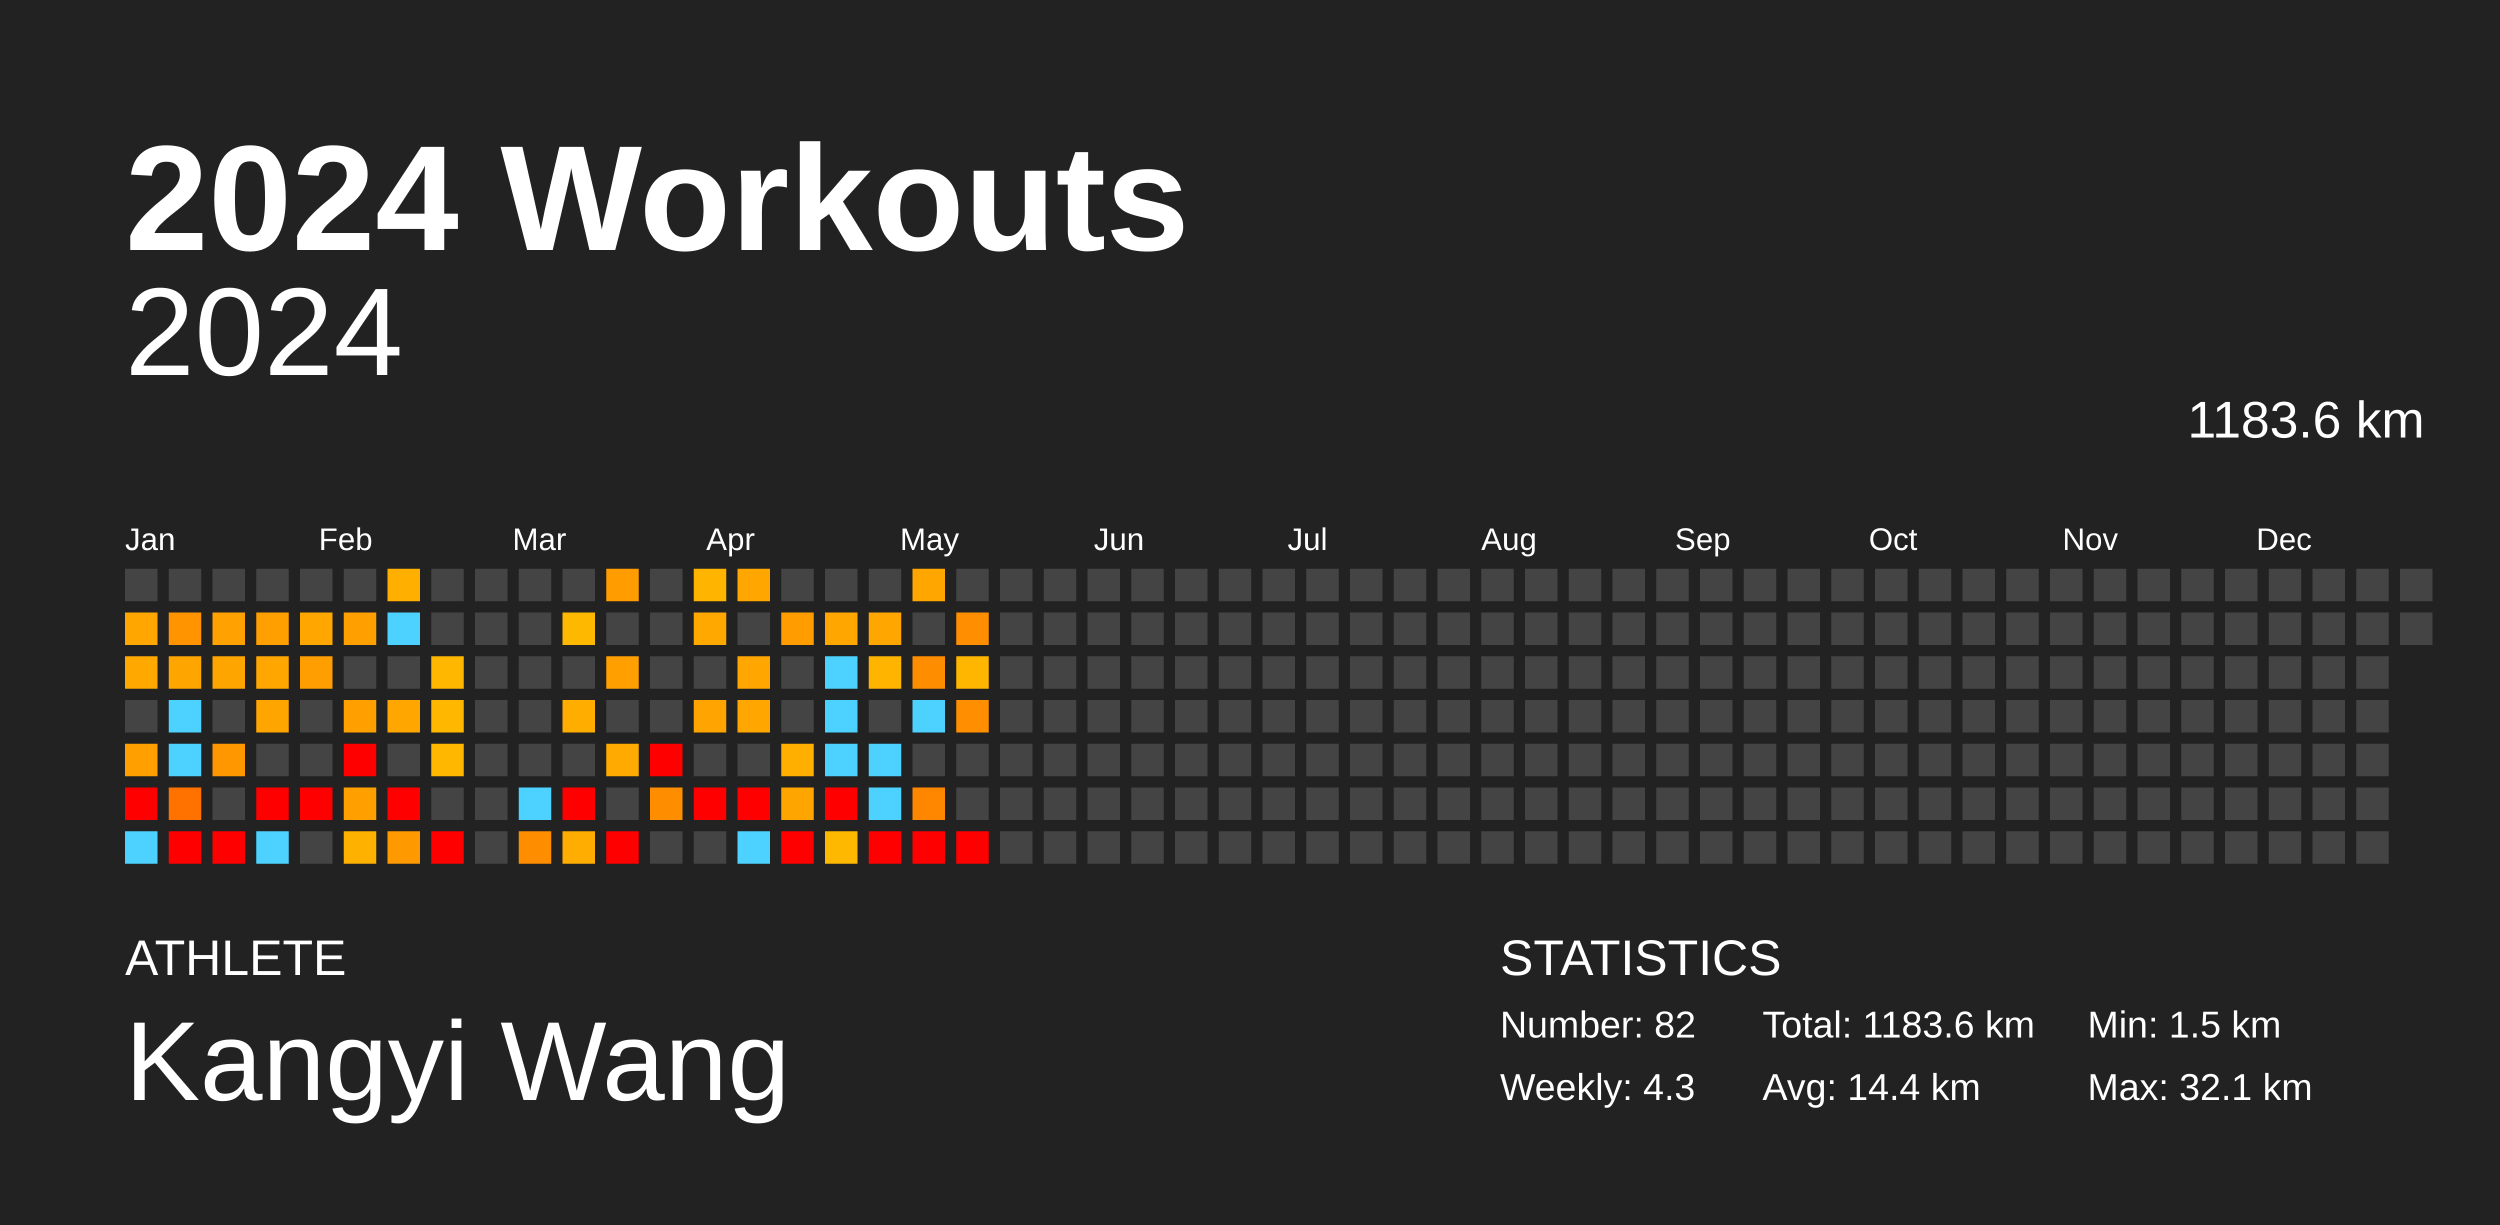
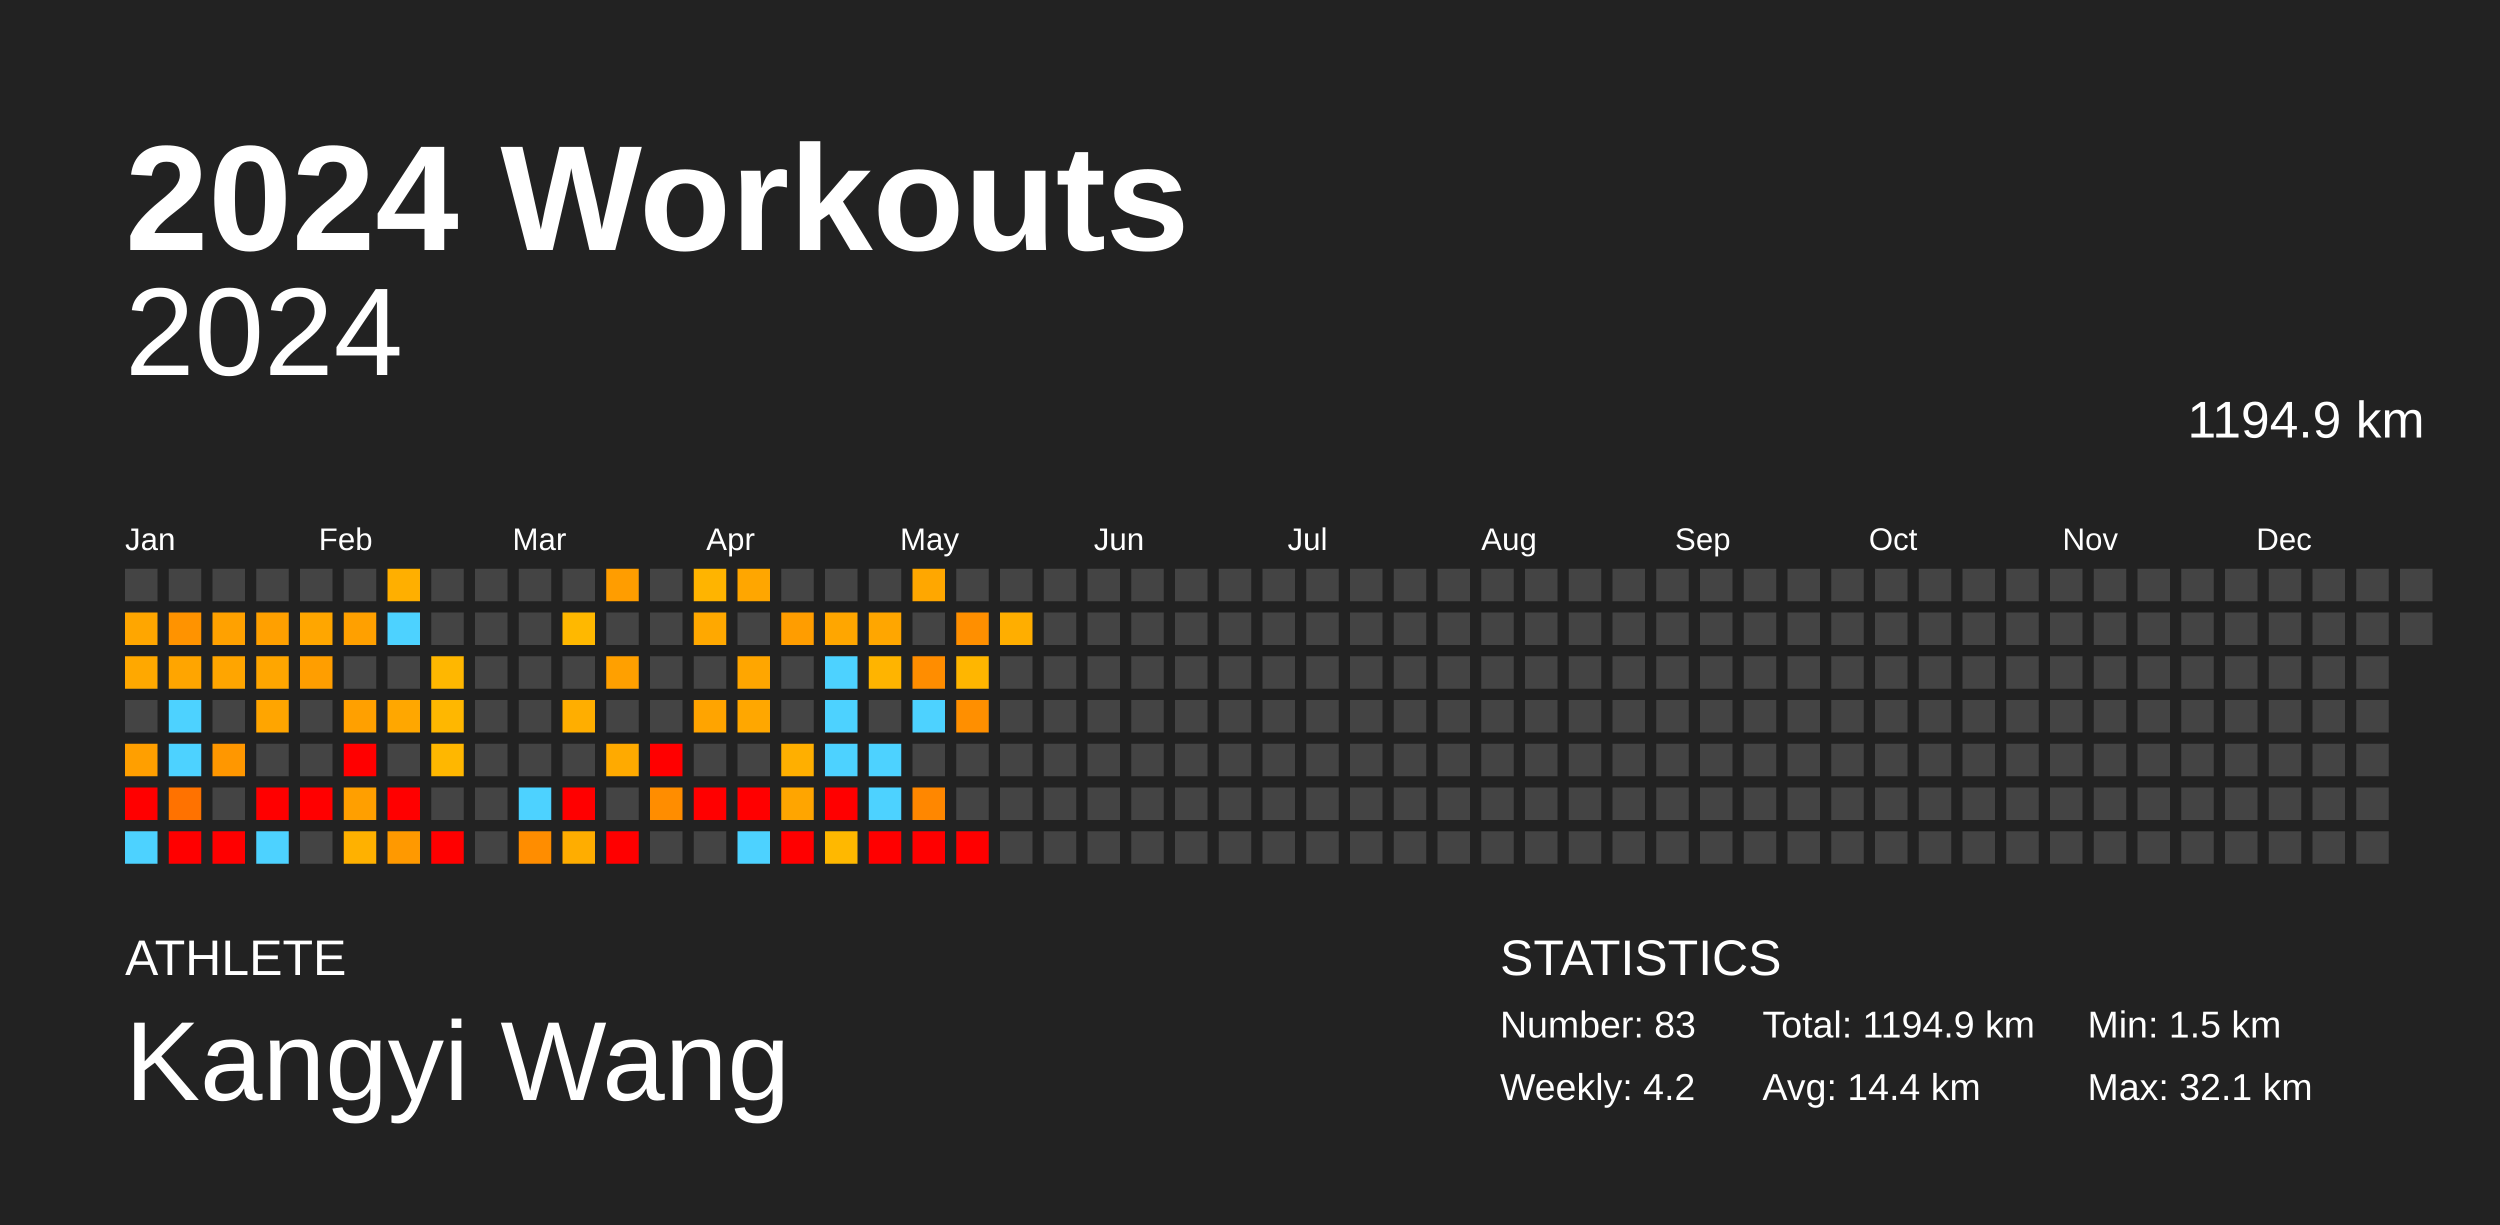
<svg xmlns="http://www.w3.org/2000/svg" baseProfile="full" height="98mm" version="1.1" viewBox="0,0,200,98" width="200mm">
  <defs />
  <rect fill="#222222" height="98" width="200" x="0" y="0" />
  <text fill="#FFFFFF" style="font-size:12px; font-family:Arial; font-weight:bold;" x="10" y="20">2024 Workouts</text>
  <text fill="#FFFFFF" style="font-size:4px; font-family:Arial" x="10" y="78">ATHLETE</text>
  <text fill="#FFFFFF" style="font-size:9px; font-family:Arial" x="10" y="88">Kangyi Wang</text>
  <text fill="#FFFFFF" style="font-size:4px; font-family:Arial" x="120" y="78">STATISTICS</text>
-   <text fill="#FFFFFF" style="font-size:3px; font-family:Arial" x="120" y="83">Number: 82</text>
-   <text fill="#FFFFFF" style="font-size:3px; font-family:Arial" x="120" y="88">Weekly: 4.3</text>
-   <text fill="#FFFFFF" style="font-size:3px; font-family:Arial" x="141" y="83">Total: 1183.6 km</text>
+   <text fill="#FFFFFF" style="font-size:3px; font-family:Arial" x="120" y="83">Number: 83</text>
+   <text fill="#FFFFFF" style="font-size:3px; font-family:Arial" x="120" y="88">Weekly: 4.2</text>
+   <text fill="#FFFFFF" style="font-size:3px; font-family:Arial" x="141" y="83">Total: 1194.9 km</text>
  <text fill="#FFFFFF" style="font-size:3px; font-family:Arial" x="141" y="88">Avg: 14.4 km</text>
  <text fill="#FFFFFF" style="font-size:3px; font-family:Arial" x="167" y="83">Min: 1.5 km</text>
  <text fill="#FFFFFF" style="font-size:3px; font-family:Arial" x="167" y="88">Max: 32.1 km</text>
  <text alignment-baseline="hanging" fill="#FFFFFF" style="font-size:10.0px; font-family:Arial;" x="10" y="30">2024</text>
-   <text alignment-baseline="hanging" fill="#FFFFFF" style="font-size:4.125px; font-family:Arial;" x="175" y="35">1183.6 km</text>
+   <text alignment-baseline="hanging" fill="#FFFFFF" style="font-size:4.125px; font-family:Arial;" x="175" y="35">1194.9 km</text>
  <text fill="#FFFFFF" style="font-size:2.5px; font-family:Arial" x="10.0" y="44">Jan</text>
  <text fill="#FFFFFF" style="font-size:2.5px; font-family:Arial" x="25.5" y="44">Feb</text>
  <text fill="#FFFFFF" style="font-size:2.5px; font-family:Arial" x="41.0" y="44">Mar</text>
  <text fill="#FFFFFF" style="font-size:2.5px; font-family:Arial" x="56.5" y="44">Apr</text>
  <text fill="#FFFFFF" style="font-size:2.5px; font-family:Arial" x="72.0" y="44">May</text>
  <text fill="#FFFFFF" style="font-size:2.5px; font-family:Arial" x="87.5" y="44">Jun</text>
  <text fill="#FFFFFF" style="font-size:2.5px; font-family:Arial" x="103.0" y="44">Jul</text>
  <text fill="#FFFFFF" style="font-size:2.5px; font-family:Arial" x="118.5" y="44">Aug</text>
  <text fill="#FFFFFF" style="font-size:2.5px; font-family:Arial" x="134.0" y="44">Sep</text>
  <text fill="#FFFFFF" style="font-size:2.5px; font-family:Arial" x="149.5" y="44">Oct</text>
  <text fill="#FFFFFF" style="font-size:2.5px; font-family:Arial" x="165.0" y="44">Nov</text>
  <text fill="#FFFFFF" style="font-size:2.5px; font-family:Arial" x="180.5" y="44">Dec</text>
  <rect fill="#444444" height="2.6" width="2.6" x="10.0" y="45.5" />
  <rect fill="#ffa600" height="2.6" width="2.6" x="10.0" y="49.0" />
  <rect fill="#ffa800" height="2.6" width="2.6" x="10.0" y="52.5" />
  <rect fill="#444444" height="2.6" width="2.6" x="10.0" y="56.0" />
  <rect fill="#ff9f00" height="2.6" width="2.6" x="10.0" y="59.5" />
  <rect fill="red" height="2.6" width="2.6" x="10.0" y="63.0" />
  <rect fill="#4dd2ff" height="2.6" width="2.6" x="10.0" y="66.5" />
  <rect fill="#444444" height="2.6" width="2.6" x="13.5" y="45.5" />
  <rect fill="#ff9300" height="2.6" width="2.6" x="13.5" y="49.0" />
  <rect fill="#ffa500" height="2.6" width="2.6" x="13.5" y="52.5" />
  <rect fill="#4dd2ff" height="2.6" width="2.6" x="13.5" y="56.0" />
  <rect fill="#4dd2ff" height="2.6" width="2.6" x="13.5" y="59.5" />
  <rect fill="#ff7200" height="2.6" width="2.6" x="13.5" y="63.0" />
  <rect fill="red" height="2.6" width="2.6" x="13.5" y="66.5" />
  <rect fill="#444444" height="2.6" width="2.6" x="17.0" y="45.5" />
  <rect fill="#ffa100" height="2.6" width="2.6" x="17.0" y="49.0" />
  <rect fill="#ffa500" height="2.6" width="2.6" x="17.0" y="52.5" />
  <rect fill="#444444" height="2.6" width="2.6" x="17.0" y="56.0" />
  <rect fill="#ff9700" height="2.6" width="2.6" x="17.0" y="59.5" />
  <rect fill="#444444" height="2.6" width="2.6" x="17.0" y="63.0" />
  <rect fill="red" height="2.6" width="2.6" x="17.0" y="66.5" />
  <rect fill="#444444" height="2.6" width="2.6" x="20.5" y="45.5" />
  <rect fill="#ffa000" height="2.6" width="2.6" x="20.5" y="49.0" />
  <rect fill="#ffa600" height="2.6" width="2.6" x="20.5" y="52.5" />
  <rect fill="#ffa500" height="2.6" width="2.6" x="20.5" y="56.0" />
  <rect fill="#444444" height="2.6" width="2.6" x="20.5" y="59.5" />
  <rect fill="red" height="2.6" width="2.6" x="20.5" y="63.0" />
  <rect fill="#4dd2ff" height="2.6" width="2.6" x="20.5" y="66.5" />
  <rect fill="#444444" height="2.6" width="2.6" x="24.0" y="45.5" />
  <rect fill="#ffa600" height="2.6" width="2.6" x="24.0" y="49.0" />
  <rect fill="#ff9e00" height="2.6" width="2.6" x="24.0" y="52.5" />
  <rect fill="#444444" height="2.6" width="2.6" x="24.0" y="56.0" />
  <rect fill="#444444" height="2.6" width="2.6" x="24.0" y="59.5" />
  <rect fill="red" height="2.6" width="2.6" x="24.0" y="63.0" />
  <rect fill="#444444" height="2.6" width="2.6" x="24.0" y="66.5" />
  <rect fill="#444444" height="2.6" width="2.6" x="27.5" y="45.5" />
  <rect fill="#ffa000" height="2.6" width="2.6" x="27.5" y="49.0" />
  <rect fill="#444444" height="2.6" width="2.6" x="27.5" y="52.5" />
  <rect fill="#ffa000" height="2.6" width="2.6" x="27.5" y="56.0" />
  <rect fill="red" height="2.6" width="2.6" x="27.5" y="59.5" />
  <rect fill="#ff9f00" height="2.6" width="2.6" x="27.5" y="63.0" />
  <rect fill="#ffb100" height="2.6" width="2.6" x="27.5" y="66.5" />
  <rect fill="#ffaf00" height="2.6" width="2.6" x="31.0" y="45.5" />
  <rect fill="#4dd2ff" height="2.6" width="2.6" x="31.0" y="49.0" />
  <rect fill="#444444" height="2.6" width="2.6" x="31.0" y="52.5" />
  <rect fill="#ffa700" height="2.6" width="2.6" x="31.0" y="56.0" />
  <rect fill="#444444" height="2.6" width="2.6" x="31.0" y="59.5" />
  <rect fill="red" height="2.6" width="2.6" x="31.0" y="63.0" />
  <rect fill="#ff9900" height="2.6" width="2.6" x="31.0" y="66.5" />
  <rect fill="#444444" height="2.6" width="2.6" x="34.5" y="45.5" />
  <rect fill="#444444" height="2.6" width="2.6" x="34.5" y="49.0" />
  <rect fill="#ffb700" height="2.6" width="2.6" x="34.5" y="52.5" />
  <rect fill="#ffb700" height="2.6" width="2.6" x="34.5" y="56.0" />
  <rect fill="#ffb700" height="2.6" width="2.6" x="34.5" y="59.5" />
  <rect fill="#444444" height="2.6" width="2.6" x="34.5" y="63.0" />
  <rect fill="red" height="2.6" width="2.6" x="34.5" y="66.5" />
  <rect fill="#444444" height="2.6" width="2.6" x="38.0" y="45.5" />
  <rect fill="#444444" height="2.6" width="2.6" x="38.0" y="49.0" />
  <rect fill="#444444" height="2.6" width="2.6" x="38.0" y="52.5" />
  <rect fill="#444444" height="2.6" width="2.6" x="38.0" y="56.0" />
  <rect fill="#444444" height="2.6" width="2.6" x="38.0" y="59.5" />
  <rect fill="#444444" height="2.6" width="2.6" x="38.0" y="63.0" />
  <rect fill="#444444" height="2.6" width="2.6" x="38.0" y="66.5" />
  <rect fill="#444444" height="2.6" width="2.6" x="41.5" y="45.5" />
  <rect fill="#444444" height="2.6" width="2.6" x="41.5" y="49.0" />
  <rect fill="#444444" height="2.6" width="2.6" x="41.5" y="52.5" />
  <rect fill="#444444" height="2.6" width="2.6" x="41.5" y="56.0" />
  <rect fill="#444444" height="2.6" width="2.6" x="41.5" y="59.5" />
  <rect fill="#4dd2ff" height="2.6" width="2.6" x="41.5" y="63.0" />
  <rect fill="#ff8d00" height="2.6" width="2.6" x="41.5" y="66.5" />
  <rect fill="#444444" height="2.6" width="2.6" x="45.0" y="45.5" />
  <rect fill="#ffb800" height="2.6" width="2.6" x="45.0" y="49.0" />
  <rect fill="#444444" height="2.6" width="2.6" x="45.0" y="52.5" />
  <rect fill="#ffae00" height="2.6" width="2.6" x="45.0" y="56.0" />
  <rect fill="#444444" height="2.6" width="2.6" x="45.0" y="59.5" />
  <rect fill="red" height="2.6" width="2.6" x="45.0" y="63.0" />
  <rect fill="#ffad00" height="2.6" width="2.6" x="45.0" y="66.5" />
  <rect fill="#ff9d00" height="2.6" width="2.6" x="48.5" y="45.5" />
  <rect fill="#444444" height="2.6" width="2.6" x="48.5" y="49.0" />
  <rect fill="#ffa000" height="2.6" width="2.6" x="48.5" y="52.5" />
  <rect fill="#444444" height="2.6" width="2.6" x="48.5" y="56.0" />
  <rect fill="#ffaa00" height="2.6" width="2.6" x="48.5" y="59.5" />
  <rect fill="#444444" height="2.6" width="2.6" x="48.5" y="63.0" />
  <rect fill="red" height="2.6" width="2.6" x="48.5" y="66.5" />
  <rect fill="#444444" height="2.6" width="2.6" x="52.0" y="45.5" />
  <rect fill="#444444" height="2.6" width="2.6" x="52.0" y="49.0" />
  <rect fill="#444444" height="2.6" width="2.6" x="52.0" y="52.5" />
  <rect fill="#444444" height="2.6" width="2.6" x="52.0" y="56.0" />
  <rect fill="red" height="2.6" width="2.6" x="52.0" y="59.5" />
  <rect fill="#ff8d00" height="2.6" width="2.6" x="52.0" y="63.0" />
  <rect fill="#444444" height="2.6" width="2.6" x="52.0" y="66.5" />
  <rect fill="#ffb400" height="2.6" width="2.6" x="55.5" y="45.5" />
  <rect fill="#ffa800" height="2.6" width="2.6" x="55.5" y="49.0" />
  <rect fill="#444444" height="2.6" width="2.6" x="55.5" y="52.5" />
  <rect fill="#ffa400" height="2.6" width="2.6" x="55.5" y="56.0" />
  <rect fill="#444444" height="2.6" width="2.6" x="55.5" y="59.5" />
  <rect fill="red" height="2.6" width="2.6" x="55.5" y="63.0" />
  <rect fill="#444444" height="2.6" width="2.6" x="55.5" y="66.5" />
  <rect fill="#ffa600" height="2.6" width="2.6" x="59.0" y="45.5" />
  <rect fill="#444444" height="2.6" width="2.6" x="59.0" y="49.0" />
  <rect fill="#ffa600" height="2.6" width="2.6" x="59.0" y="52.5" />
  <rect fill="#ffa700" height="2.6" width="2.6" x="59.0" y="56.0" />
  <rect fill="#444444" height="2.6" width="2.6" x="59.0" y="59.5" />
  <rect fill="red" height="2.6" width="2.6" x="59.0" y="63.0" />
  <rect fill="#4dd2ff" height="2.6" width="2.6" x="59.0" y="66.5" />
  <rect fill="#444444" height="2.6" width="2.6" x="62.5" y="45.5" />
  <rect fill="#ff9d00" height="2.6" width="2.6" x="62.5" y="49.0" />
  <rect fill="#444444" height="2.6" width="2.6" x="62.5" y="52.5" />
  <rect fill="#444444" height="2.6" width="2.6" x="62.5" y="56.0" />
  <rect fill="#ffaf00" height="2.6" width="2.6" x="62.5" y="59.5" />
  <rect fill="#ffa500" height="2.6" width="2.6" x="62.5" y="63.0" />
  <rect fill="red" height="2.6" width="2.6" x="62.5" y="66.5" />
  <rect fill="#444444" height="2.6" width="2.6" x="66.0" y="45.5" />
  <rect fill="#ffa600" height="2.6" width="2.6" x="66.0" y="49.0" />
  <rect fill="#4dd2ff" height="2.6" width="2.6" x="66.0" y="52.5" />
  <rect fill="#4dd2ff" height="2.6" width="2.6" x="66.0" y="56.0" />
  <rect fill="#4dd2ff" height="2.6" width="2.6" x="66.0" y="59.5" />
  <rect fill="red" height="2.6" width="2.6" x="66.0" y="63.0" />
  <rect fill="#ffb800" height="2.6" width="2.6" x="66.0" y="66.5" />
  <rect fill="#444444" height="2.6" width="2.6" x="69.5" y="45.5" />
  <rect fill="#ffa600" height="2.6" width="2.6" x="69.5" y="49.0" />
  <rect fill="#ffb400" height="2.6" width="2.6" x="69.5" y="52.5" />
  <rect fill="#444444" height="2.6" width="2.6" x="69.5" y="56.0" />
  <rect fill="#4dd2ff" height="2.6" width="2.6" x="69.5" y="59.5" />
  <rect fill="#4dd2ff" height="2.6" width="2.6" x="69.5" y="63.0" />
  <rect fill="red" height="2.6" width="2.6" x="69.5" y="66.5" />
  <rect fill="#ffa700" height="2.6" width="2.6" x="73.0" y="45.5" />
  <rect fill="#444444" height="2.6" width="2.6" x="73.0" y="49.0" />
  <rect fill="#ff8d00" height="2.6" width="2.6" x="73.0" y="52.5" />
  <rect fill="#4dd2ff" height="2.6" width="2.6" x="73.0" y="56.0" />
  <rect fill="#444444" height="2.6" width="2.6" x="73.0" y="59.5" />
  <rect fill="#ff8700" height="2.6" width="2.6" x="73.0" y="63.0" />
  <rect fill="red" height="2.6" width="2.6" x="73.0" y="66.5" />
  <rect fill="#444444" height="2.6" width="2.6" x="76.5" y="45.5" />
  <rect fill="#ff8f00" height="2.6" width="2.6" x="76.5" y="49.0" />
  <rect fill="#ffb600" height="2.6" width="2.6" x="76.5" y="52.5" />
  <rect fill="#ff8f00" height="2.6" width="2.6" x="76.5" y="56.0" />
  <rect fill="#444444" height="2.6" width="2.6" x="76.5" y="59.5" />
  <rect fill="#444444" height="2.6" width="2.6" x="76.5" y="63.0" />
  <rect fill="red" height="2.6" width="2.6" x="76.5" y="66.5" />
  <rect fill="#444444" height="2.6" width="2.6" x="80.0" y="45.5" />
-   <rect fill="#444444" height="2.6" width="2.6" x="80.0" y="49.0" />
+   <rect fill="#ffae00" height="2.6" width="2.6" x="80.0" y="49.0" />
  <rect fill="#444444" height="2.6" width="2.6" x="80.0" y="52.5" />
  <rect fill="#444444" height="2.6" width="2.6" x="80.0" y="56.0" />
  <rect fill="#444444" height="2.6" width="2.6" x="80.0" y="59.5" />
  <rect fill="#444444" height="2.6" width="2.6" x="80.0" y="63.0" />
  <rect fill="#444444" height="2.6" width="2.6" x="80.0" y="66.5" />
  <rect fill="#444444" height="2.6" width="2.6" x="83.5" y="45.5" />
  <rect fill="#444444" height="2.6" width="2.6" x="83.5" y="49.0" />
  <rect fill="#444444" height="2.6" width="2.6" x="83.5" y="52.5" />
  <rect fill="#444444" height="2.6" width="2.6" x="83.5" y="56.0" />
  <rect fill="#444444" height="2.6" width="2.6" x="83.5" y="59.5" />
  <rect fill="#444444" height="2.6" width="2.6" x="83.5" y="63.0" />
  <rect fill="#444444" height="2.6" width="2.6" x="83.5" y="66.5" />
  <rect fill="#444444" height="2.6" width="2.6" x="87.0" y="45.5" />
  <rect fill="#444444" height="2.6" width="2.6" x="87.0" y="49.0" />
  <rect fill="#444444" height="2.6" width="2.6" x="87.0" y="52.5" />
  <rect fill="#444444" height="2.6" width="2.6" x="87.0" y="56.0" />
  <rect fill="#444444" height="2.6" width="2.6" x="87.0" y="59.5" />
  <rect fill="#444444" height="2.6" width="2.6" x="87.0" y="63.0" />
  <rect fill="#444444" height="2.6" width="2.6" x="87.0" y="66.5" />
  <rect fill="#444444" height="2.6" width="2.6" x="90.5" y="45.5" />
  <rect fill="#444444" height="2.6" width="2.6" x="90.5" y="49.0" />
  <rect fill="#444444" height="2.6" width="2.6" x="90.5" y="52.5" />
  <rect fill="#444444" height="2.6" width="2.6" x="90.5" y="56.0" />
  <rect fill="#444444" height="2.6" width="2.6" x="90.5" y="59.5" />
  <rect fill="#444444" height="2.6" width="2.6" x="90.5" y="63.0" />
  <rect fill="#444444" height="2.6" width="2.6" x="90.5" y="66.5" />
  <rect fill="#444444" height="2.6" width="2.6" x="94.0" y="45.5" />
  <rect fill="#444444" height="2.6" width="2.6" x="94.0" y="49.0" />
  <rect fill="#444444" height="2.6" width="2.6" x="94.0" y="52.5" />
  <rect fill="#444444" height="2.6" width="2.6" x="94.0" y="56.0" />
  <rect fill="#444444" height="2.6" width="2.6" x="94.0" y="59.5" />
  <rect fill="#444444" height="2.6" width="2.6" x="94.0" y="63.0" />
  <rect fill="#444444" height="2.6" width="2.6" x="94.0" y="66.5" />
  <rect fill="#444444" height="2.6" width="2.6" x="97.5" y="45.5" />
  <rect fill="#444444" height="2.6" width="2.6" x="97.5" y="49.0" />
  <rect fill="#444444" height="2.6" width="2.6" x="97.5" y="52.5" />
  <rect fill="#444444" height="2.6" width="2.6" x="97.5" y="56.0" />
  <rect fill="#444444" height="2.6" width="2.6" x="97.5" y="59.5" />
  <rect fill="#444444" height="2.6" width="2.6" x="97.5" y="63.0" />
  <rect fill="#444444" height="2.6" width="2.6" x="97.5" y="66.5" />
  <rect fill="#444444" height="2.6" width="2.6" x="101.0" y="45.5" />
  <rect fill="#444444" height="2.6" width="2.6" x="101.0" y="49.0" />
  <rect fill="#444444" height="2.6" width="2.6" x="101.0" y="52.5" />
  <rect fill="#444444" height="2.6" width="2.6" x="101.0" y="56.0" />
  <rect fill="#444444" height="2.6" width="2.6" x="101.0" y="59.5" />
  <rect fill="#444444" height="2.6" width="2.6" x="101.0" y="63.0" />
  <rect fill="#444444" height="2.6" width="2.6" x="101.0" y="66.5" />
  <rect fill="#444444" height="2.6" width="2.6" x="104.5" y="45.5" />
  <rect fill="#444444" height="2.6" width="2.6" x="104.5" y="49.0" />
  <rect fill="#444444" height="2.6" width="2.6" x="104.5" y="52.5" />
  <rect fill="#444444" height="2.6" width="2.6" x="104.5" y="56.0" />
  <rect fill="#444444" height="2.6" width="2.6" x="104.5" y="59.5" />
  <rect fill="#444444" height="2.6" width="2.6" x="104.5" y="63.0" />
  <rect fill="#444444" height="2.6" width="2.6" x="104.5" y="66.5" />
  <rect fill="#444444" height="2.6" width="2.6" x="108.0" y="45.5" />
  <rect fill="#444444" height="2.6" width="2.6" x="108.0" y="49.0" />
  <rect fill="#444444" height="2.6" width="2.6" x="108.0" y="52.5" />
  <rect fill="#444444" height="2.6" width="2.6" x="108.0" y="56.0" />
  <rect fill="#444444" height="2.6" width="2.6" x="108.0" y="59.5" />
  <rect fill="#444444" height="2.6" width="2.6" x="108.0" y="63.0" />
  <rect fill="#444444" height="2.6" width="2.6" x="108.0" y="66.5" />
  <rect fill="#444444" height="2.6" width="2.6" x="111.5" y="45.5" />
  <rect fill="#444444" height="2.6" width="2.6" x="111.5" y="49.0" />
  <rect fill="#444444" height="2.6" width="2.6" x="111.5" y="52.5" />
  <rect fill="#444444" height="2.6" width="2.6" x="111.5" y="56.0" />
  <rect fill="#444444" height="2.6" width="2.6" x="111.5" y="59.5" />
  <rect fill="#444444" height="2.6" width="2.6" x="111.5" y="63.0" />
  <rect fill="#444444" height="2.6" width="2.6" x="111.5" y="66.5" />
  <rect fill="#444444" height="2.6" width="2.6" x="115.0" y="45.5" />
  <rect fill="#444444" height="2.6" width="2.6" x="115.0" y="49.0" />
  <rect fill="#444444" height="2.6" width="2.6" x="115.0" y="52.5" />
  <rect fill="#444444" height="2.6" width="2.6" x="115.0" y="56.0" />
  <rect fill="#444444" height="2.6" width="2.6" x="115.0" y="59.5" />
  <rect fill="#444444" height="2.6" width="2.6" x="115.0" y="63.0" />
  <rect fill="#444444" height="2.6" width="2.6" x="115.0" y="66.5" />
  <rect fill="#444444" height="2.6" width="2.6" x="118.5" y="45.5" />
  <rect fill="#444444" height="2.6" width="2.6" x="118.5" y="49.0" />
  <rect fill="#444444" height="2.6" width="2.6" x="118.5" y="52.5" />
  <rect fill="#444444" height="2.6" width="2.6" x="118.5" y="56.0" />
  <rect fill="#444444" height="2.6" width="2.6" x="118.5" y="59.5" />
  <rect fill="#444444" height="2.6" width="2.6" x="118.5" y="63.0" />
  <rect fill="#444444" height="2.6" width="2.6" x="118.5" y="66.5" />
  <rect fill="#444444" height="2.6" width="2.6" x="122.0" y="45.5" />
  <rect fill="#444444" height="2.6" width="2.6" x="122.0" y="49.0" />
  <rect fill="#444444" height="2.6" width="2.6" x="122.0" y="52.5" />
  <rect fill="#444444" height="2.6" width="2.6" x="122.0" y="56.0" />
  <rect fill="#444444" height="2.6" width="2.6" x="122.0" y="59.5" />
  <rect fill="#444444" height="2.6" width="2.6" x="122.0" y="63.0" />
  <rect fill="#444444" height="2.6" width="2.6" x="122.0" y="66.5" />
  <rect fill="#444444" height="2.6" width="2.6" x="125.5" y="45.5" />
  <rect fill="#444444" height="2.6" width="2.6" x="125.5" y="49.0" />
  <rect fill="#444444" height="2.6" width="2.6" x="125.5" y="52.5" />
  <rect fill="#444444" height="2.6" width="2.6" x="125.5" y="56.0" />
  <rect fill="#444444" height="2.6" width="2.6" x="125.5" y="59.5" />
  <rect fill="#444444" height="2.6" width="2.6" x="125.5" y="63.0" />
  <rect fill="#444444" height="2.6" width="2.6" x="125.5" y="66.5" />
  <rect fill="#444444" height="2.6" width="2.6" x="129.0" y="45.5" />
  <rect fill="#444444" height="2.6" width="2.6" x="129.0" y="49.0" />
  <rect fill="#444444" height="2.6" width="2.6" x="129.0" y="52.5" />
  <rect fill="#444444" height="2.6" width="2.6" x="129.0" y="56.0" />
  <rect fill="#444444" height="2.6" width="2.6" x="129.0" y="59.5" />
  <rect fill="#444444" height="2.6" width="2.6" x="129.0" y="63.0" />
  <rect fill="#444444" height="2.6" width="2.6" x="129.0" y="66.5" />
  <rect fill="#444444" height="2.6" width="2.6" x="132.5" y="45.5" />
  <rect fill="#444444" height="2.6" width="2.6" x="132.5" y="49.0" />
  <rect fill="#444444" height="2.6" width="2.6" x="132.5" y="52.5" />
  <rect fill="#444444" height="2.6" width="2.6" x="132.5" y="56.0" />
  <rect fill="#444444" height="2.6" width="2.6" x="132.5" y="59.5" />
  <rect fill="#444444" height="2.6" width="2.6" x="132.5" y="63.0" />
  <rect fill="#444444" height="2.6" width="2.6" x="132.5" y="66.5" />
  <rect fill="#444444" height="2.6" width="2.6" x="136.0" y="45.5" />
  <rect fill="#444444" height="2.6" width="2.6" x="136.0" y="49.0" />
  <rect fill="#444444" height="2.6" width="2.6" x="136.0" y="52.5" />
  <rect fill="#444444" height="2.6" width="2.6" x="136.0" y="56.0" />
  <rect fill="#444444" height="2.6" width="2.6" x="136.0" y="59.5" />
  <rect fill="#444444" height="2.6" width="2.6" x="136.0" y="63.0" />
  <rect fill="#444444" height="2.6" width="2.6" x="136.0" y="66.5" />
  <rect fill="#444444" height="2.6" width="2.6" x="139.5" y="45.5" />
  <rect fill="#444444" height="2.6" width="2.6" x="139.5" y="49.0" />
  <rect fill="#444444" height="2.6" width="2.6" x="139.5" y="52.5" />
  <rect fill="#444444" height="2.6" width="2.6" x="139.5" y="56.0" />
  <rect fill="#444444" height="2.6" width="2.6" x="139.5" y="59.5" />
  <rect fill="#444444" height="2.6" width="2.6" x="139.5" y="63.0" />
  <rect fill="#444444" height="2.6" width="2.6" x="139.5" y="66.5" />
  <rect fill="#444444" height="2.6" width="2.6" x="143.0" y="45.5" />
  <rect fill="#444444" height="2.6" width="2.6" x="143.0" y="49.0" />
  <rect fill="#444444" height="2.6" width="2.6" x="143.0" y="52.5" />
  <rect fill="#444444" height="2.6" width="2.6" x="143.0" y="56.0" />
  <rect fill="#444444" height="2.6" width="2.6" x="143.0" y="59.5" />
  <rect fill="#444444" height="2.6" width="2.6" x="143.0" y="63.0" />
  <rect fill="#444444" height="2.6" width="2.6" x="143.0" y="66.5" />
  <rect fill="#444444" height="2.6" width="2.6" x="146.5" y="45.5" />
  <rect fill="#444444" height="2.6" width="2.6" x="146.5" y="49.0" />
  <rect fill="#444444" height="2.6" width="2.6" x="146.5" y="52.5" />
  <rect fill="#444444" height="2.6" width="2.6" x="146.5" y="56.0" />
  <rect fill="#444444" height="2.6" width="2.6" x="146.5" y="59.5" />
  <rect fill="#444444" height="2.6" width="2.6" x="146.5" y="63.0" />
  <rect fill="#444444" height="2.6" width="2.6" x="146.5" y="66.5" />
  <rect fill="#444444" height="2.6" width="2.6" x="150.0" y="45.5" />
  <rect fill="#444444" height="2.6" width="2.6" x="150.0" y="49.0" />
  <rect fill="#444444" height="2.6" width="2.6" x="150.0" y="52.5" />
  <rect fill="#444444" height="2.6" width="2.6" x="150.0" y="56.0" />
  <rect fill="#444444" height="2.6" width="2.6" x="150.0" y="59.5" />
  <rect fill="#444444" height="2.6" width="2.6" x="150.0" y="63.0" />
  <rect fill="#444444" height="2.6" width="2.6" x="150.0" y="66.5" />
  <rect fill="#444444" height="2.6" width="2.6" x="153.5" y="45.5" />
  <rect fill="#444444" height="2.6" width="2.6" x="153.5" y="49.0" />
  <rect fill="#444444" height="2.6" width="2.6" x="153.5" y="52.5" />
  <rect fill="#444444" height="2.6" width="2.6" x="153.5" y="56.0" />
  <rect fill="#444444" height="2.6" width="2.6" x="153.5" y="59.5" />
  <rect fill="#444444" height="2.6" width="2.6" x="153.5" y="63.0" />
  <rect fill="#444444" height="2.6" width="2.6" x="153.5" y="66.5" />
  <rect fill="#444444" height="2.6" width="2.6" x="157.0" y="45.5" />
  <rect fill="#444444" height="2.6" width="2.6" x="157.0" y="49.0" />
  <rect fill="#444444" height="2.6" width="2.6" x="157.0" y="52.5" />
  <rect fill="#444444" height="2.6" width="2.6" x="157.0" y="56.0" />
  <rect fill="#444444" height="2.6" width="2.6" x="157.0" y="59.5" />
  <rect fill="#444444" height="2.6" width="2.6" x="157.0" y="63.0" />
  <rect fill="#444444" height="2.6" width="2.6" x="157.0" y="66.5" />
  <rect fill="#444444" height="2.6" width="2.6" x="160.5" y="45.5" />
  <rect fill="#444444" height="2.6" width="2.6" x="160.5" y="49.0" />
  <rect fill="#444444" height="2.6" width="2.6" x="160.5" y="52.5" />
  <rect fill="#444444" height="2.6" width="2.6" x="160.5" y="56.0" />
  <rect fill="#444444" height="2.6" width="2.6" x="160.5" y="59.5" />
  <rect fill="#444444" height="2.6" width="2.6" x="160.5" y="63.0" />
  <rect fill="#444444" height="2.6" width="2.6" x="160.5" y="66.5" />
  <rect fill="#444444" height="2.6" width="2.6" x="164.0" y="45.5" />
  <rect fill="#444444" height="2.6" width="2.6" x="164.0" y="49.0" />
  <rect fill="#444444" height="2.6" width="2.6" x="164.0" y="52.5" />
  <rect fill="#444444" height="2.6" width="2.6" x="164.0" y="56.0" />
  <rect fill="#444444" height="2.6" width="2.6" x="164.0" y="59.5" />
  <rect fill="#444444" height="2.6" width="2.6" x="164.0" y="63.0" />
  <rect fill="#444444" height="2.6" width="2.6" x="164.0" y="66.5" />
  <rect fill="#444444" height="2.6" width="2.6" x="167.5" y="45.5" />
  <rect fill="#444444" height="2.6" width="2.6" x="167.5" y="49.0" />
  <rect fill="#444444" height="2.6" width="2.6" x="167.5" y="52.5" />
  <rect fill="#444444" height="2.6" width="2.6" x="167.5" y="56.0" />
  <rect fill="#444444" height="2.6" width="2.6" x="167.5" y="59.5" />
  <rect fill="#444444" height="2.6" width="2.6" x="167.5" y="63.0" />
  <rect fill="#444444" height="2.6" width="2.6" x="167.5" y="66.5" />
  <rect fill="#444444" height="2.6" width="2.6" x="171.0" y="45.5" />
  <rect fill="#444444" height="2.6" width="2.6" x="171.0" y="49.0" />
  <rect fill="#444444" height="2.6" width="2.6" x="171.0" y="52.5" />
  <rect fill="#444444" height="2.6" width="2.6" x="171.0" y="56.0" />
  <rect fill="#444444" height="2.6" width="2.6" x="171.0" y="59.5" />
  <rect fill="#444444" height="2.6" width="2.6" x="171.0" y="63.0" />
  <rect fill="#444444" height="2.6" width="2.6" x="171.0" y="66.5" />
  <rect fill="#444444" height="2.6" width="2.6" x="174.5" y="45.5" />
  <rect fill="#444444" height="2.6" width="2.6" x="174.5" y="49.0" />
  <rect fill="#444444" height="2.6" width="2.6" x="174.5" y="52.5" />
  <rect fill="#444444" height="2.6" width="2.6" x="174.5" y="56.0" />
  <rect fill="#444444" height="2.6" width="2.6" x="174.5" y="59.5" />
  <rect fill="#444444" height="2.6" width="2.6" x="174.5" y="63.0" />
  <rect fill="#444444" height="2.6" width="2.6" x="174.5" y="66.5" />
  <rect fill="#444444" height="2.6" width="2.6" x="178.0" y="45.5" />
  <rect fill="#444444" height="2.6" width="2.6" x="178.0" y="49.0" />
  <rect fill="#444444" height="2.6" width="2.6" x="178.0" y="52.5" />
  <rect fill="#444444" height="2.6" width="2.6" x="178.0" y="56.0" />
  <rect fill="#444444" height="2.6" width="2.6" x="178.0" y="59.5" />
  <rect fill="#444444" height="2.6" width="2.6" x="178.0" y="63.0" />
  <rect fill="#444444" height="2.6" width="2.6" x="178.0" y="66.5" />
  <rect fill="#444444" height="2.6" width="2.6" x="181.5" y="45.5" />
  <rect fill="#444444" height="2.6" width="2.6" x="181.5" y="49.0" />
  <rect fill="#444444" height="2.6" width="2.6" x="181.5" y="52.5" />
  <rect fill="#444444" height="2.6" width="2.6" x="181.5" y="56.0" />
  <rect fill="#444444" height="2.6" width="2.6" x="181.5" y="59.5" />
  <rect fill="#444444" height="2.6" width="2.6" x="181.5" y="63.0" />
  <rect fill="#444444" height="2.6" width="2.6" x="181.5" y="66.5" />
  <rect fill="#444444" height="2.6" width="2.6" x="185.0" y="45.5" />
  <rect fill="#444444" height="2.6" width="2.6" x="185.0" y="49.0" />
  <rect fill="#444444" height="2.6" width="2.6" x="185.0" y="52.5" />
  <rect fill="#444444" height="2.6" width="2.6" x="185.0" y="56.0" />
  <rect fill="#444444" height="2.6" width="2.6" x="185.0" y="59.5" />
  <rect fill="#444444" height="2.6" width="2.6" x="185.0" y="63.0" />
  <rect fill="#444444" height="2.6" width="2.6" x="185.0" y="66.5" />
  <rect fill="#444444" height="2.6" width="2.6" x="188.5" y="45.5" />
  <rect fill="#444444" height="2.6" width="2.6" x="188.5" y="49.0" />
  <rect fill="#444444" height="2.6" width="2.6" x="188.5" y="52.5" />
  <rect fill="#444444" height="2.6" width="2.6" x="188.5" y="56.0" />
  <rect fill="#444444" height="2.6" width="2.6" x="188.5" y="59.5" />
  <rect fill="#444444" height="2.6" width="2.6" x="188.5" y="63.0" />
  <rect fill="#444444" height="2.6" width="2.6" x="188.5" y="66.5" />
  <rect fill="#444444" height="2.6" width="2.6" x="192.0" y="45.5" />
  <rect fill="#444444" height="2.6" width="2.6" x="192.0" y="49.0" />
</svg>
